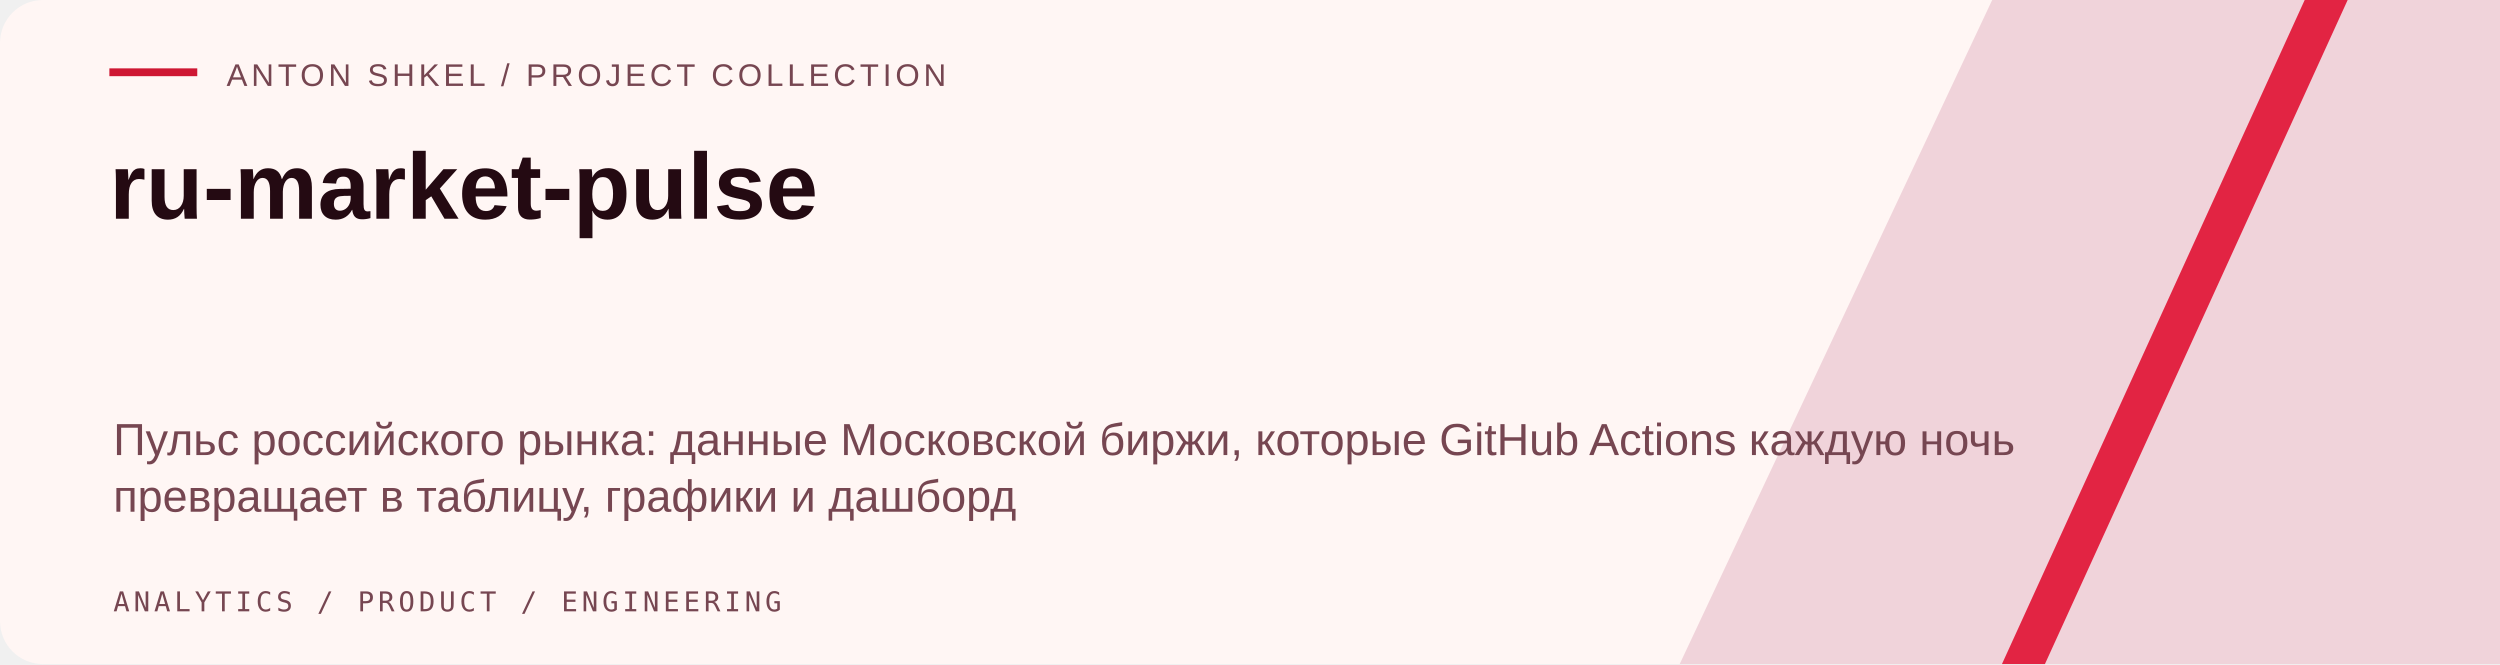
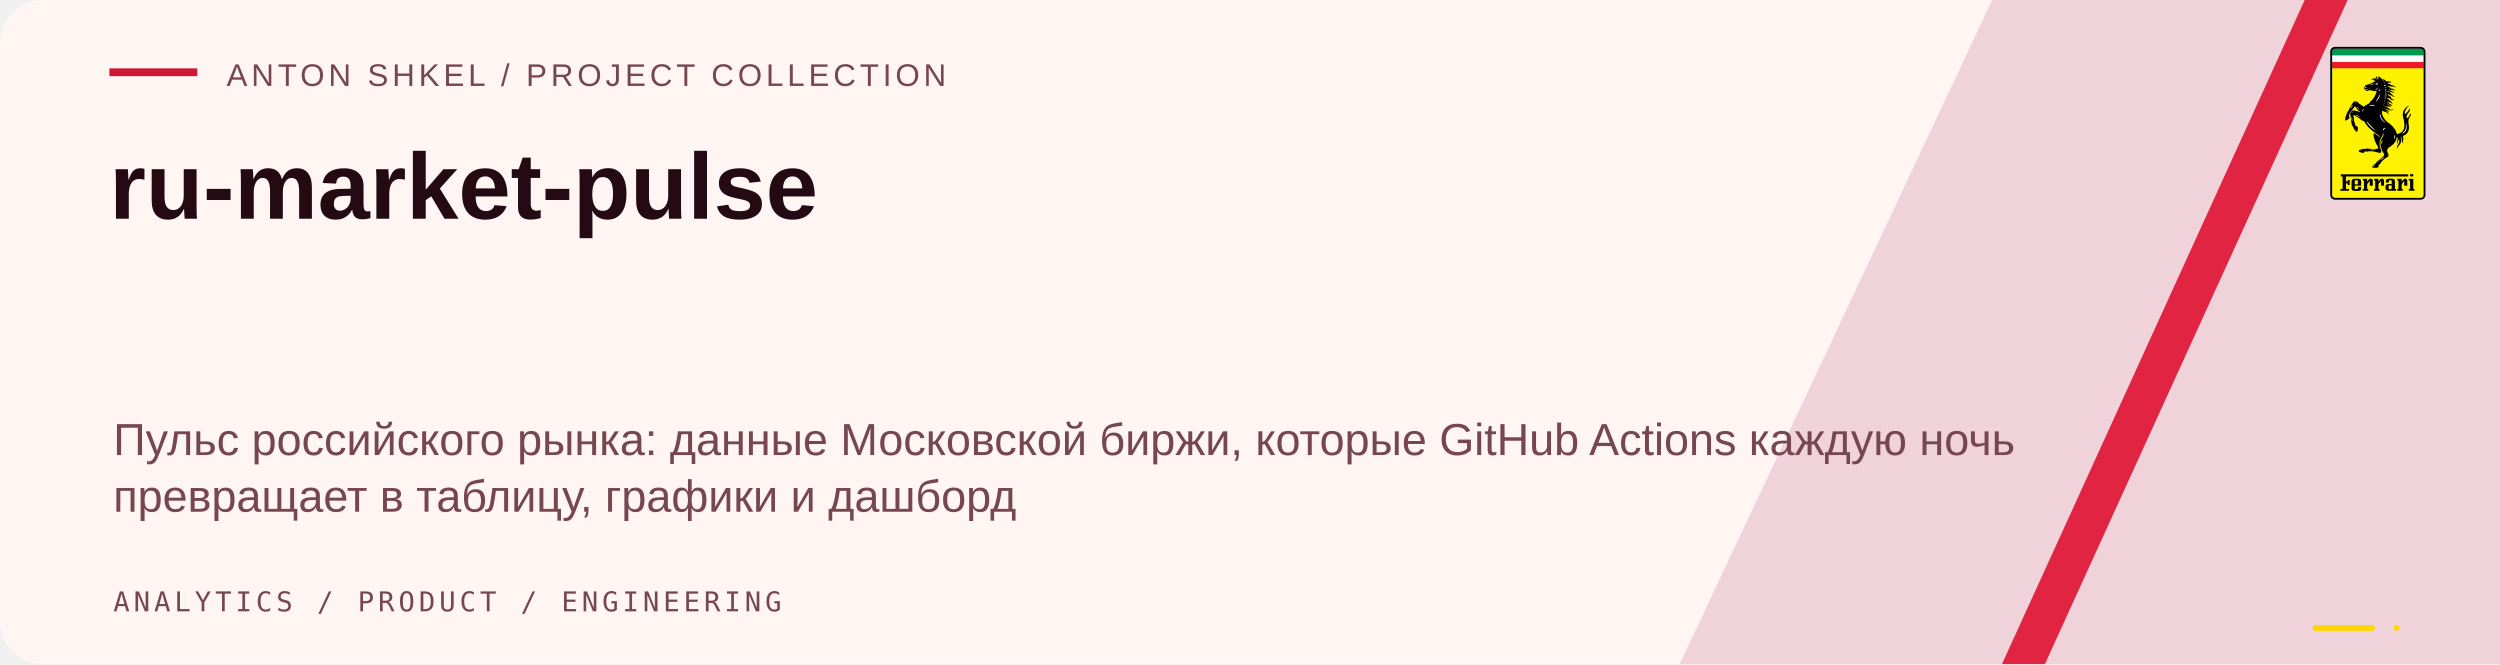
<svg xmlns="http://www.w3.org/2000/svg" width="1280" height="340" viewBox="0 0 1280 340" role="img" aria-label="ru-market-pulse">
  <rect width="1280" height="340" rx="22" fill="#fff6f4" />
  <path d="M1020 0h260v340H860z" fill="#f0d3da" />
  <path d="M1180 0h22l-155 340h-22z" fill="#e22443" />
  <rect x="56" y="35" width="45" height="4" fill="#ce1733" />
  <text x="116" y="44" fill="#764651" font-family="Segoe UI,Arial,sans-serif" font-size="16" letter-spacing="2">ANTON SHKEL / PROJECT COLLECTION</text>
  <g font-family="Segoe UI,Arial,sans-serif">
    <text x="56" y="112" font-size="48" font-weight="700" fill="#240a12">ru-market-pulse</text>
    <text x="58" y="233" font-size="23" fill="#764651">Пульс российского рынка: данные Московской биржи, которые GitHub Actions каждую ночь</text>
    <text x="58" y="262" font-size="23" fill="#764651">превращает в таблицу, графики и дашборд</text>
  </g>
  <text x="58" y="313" font-family="Consolas,monospace" fill="#764651" font-size="14" letter-spacing="2">ANALYTICS / PRODUCT / ENGINEERING</text>
+   <g id="tifoso-badge">
+     <g transform="translate(1193 24) scale(0.1424419)">
+       <path fill="none" clip-rule="evenodd" d="M0 574.034V0l349.46.369v573.665" />
+       <path d="M325.738 0c9.509 0 17.198 7.607 17.198 17.015V532.42c0 9.4-7.689 17.015-17.198 17.015H17.753c-9.5 0-17.191-7.614-17.191-17.015V17.015C.562 7.607 8.253 0 17.753 0h307.985" fill="#FFF" />
+       <path d="M7.246 76.404h329.229V531.39c0 3.784-.646 6.123-3.198 8.661-2.77 2.753-5.2 3-9.586 3l-306.615.03c-2.416 0-4.269-.77-6.269-2.461-2.477-2.123-3.561-4.769-3.561-7.569V76.404" fill="#FFF200" />
+       <path fill="#ED1C24" d="M7.246 53.513h329.229v23.375H7.246z" />
+       <path fill="#FFF" d="M7.246 30.091h329.229v23.376H7.246z" />
+       <path d="M16.553 6.315h310.4c4.971 0 9.555 4.792 9.555 9.469v14.922H7.246l.03-13.123v-1.092c0-5.291 4.077-9.653 9.277-10.176" fill="#009A4E" />
+       <path d="M325.738 0c9.509 0 17.198 7.607 17.198 17.015V532.42c0 9.4-7.689 17.015-17.198 17.015H17.753c-9.5 0-17.191-7.614-17.191-17.015V17.015C.562 7.607 8.253 0 17.753 0h307.985m0 6.792H17.753c-5.708 0-10.322 4.584-10.322 10.223V532.42c0 5.646 4.615 10.199 10.322 10.199h307.985c5.709 0 10.323-4.553 10.323-10.199V17.015c0-5.638-4.614-10.223-10.323-10.223z" />
+       <path d="M165.692 105.28s-.208 1.984-.661 3.146c-.446 1.076-1.608 1.8-1.531 2.522.077.708.831 1.562 2 2.153 1.146.6 1.607 1.062 2.784 1.362 1.092.27 2.477 1.069 2.869.154.393-.931-.199-2.062-.861-3.146-1.154-1.892-1.738-2.354-3.438-4.954-.362-.56-.646-1.161-1.162-1.237" />
+       <path d="M157.069 309.693c.115-.339 2.838 1.385 4.253 2.216 2.977 1.784 4.315 2.845 6.946 4.814 2.085 1.585 3.092 2.4 5.185 4.2 2.568 2.215 3.953 4.107 4.646 3.677 1-1.2-1.638-4.708-3.97-6.614-2.268-1.878-4.614-3.4-6.422-4.585-2.331-1.555-2.539-1.908-6.023-4.247-3.746-2.507-6.976-5.66-6.976-5.66l-3.639-2.861-5.699-4.808-6.338-5.838-4.784-5.331s-3.723-4.553-4.315-5.431c-.6-.869-2.354-3.685-3.799-6.068-1.293-2.139-3.8-5.461-4.031-5.746-1.354-1.639-4.446-.977-8.039-3.092-4.361-2.577-5.415-4.931-5.415-4.931s-.162-.345-.331-.53c-.162-.193-.492-.431-.492-.431l-2.285-1.592-1.308-.862s-.992-.823-2.238-1.354c-1.254-.554-4.046-2.177-4.046-2.177l-4.992-3.184s-1.954-1.569-2.6-2.092c-.661-.5-1.892-1.215-1.892-1.215s-.785-.393-1.023-.408c-.238-.016-1.276-.108-1.276-.108s-.962-.254-1.939.893c-.977 1.154-.738.538.854 7.03.63 2.553.569 11.561 1.246 14.306.861 3.523 3.338 8.077 3.592 8.615.247.531.423 2.5.423 2.5s-.107 1.593.062 2.601c.754 4.653 7.561 1.591 9.062 7.976 1.477 6.3-.885 12.584-.885 12.584s-1.462 3.124-3.531 3.615c-2.061.478-5.261-4.091-7.576-7.791-2.284-3.639-4.153-8.408-4.753-9.923-.6-1.516-.916-1.847-1.608-2.946-1.023-1.639-1.846-1.338-2.992-3.923-1.154-2.584-.131-3.623-.646-5.876-.3-1.246-.569-1.385-.961-3.17-.377-1.776-.885-7.43-.885-7.43l-.723-5.261s-.254-2.4-.584-3.908c-1.146-5.261-1.546-10.353-1.546-10.353l-.215-2.092-.077-2.161s-.069-1.039.185-2.108c.254-1.068.77-1.953.77-1.953s1.062-1.777 1.246-2.223c.177-.423 2.346-2.946 2.346-2.946s1.138-.946 2.992-2.077c1.862-1.131 3.531-1.054 3.531-1.054s.492-.046 3.785.362c3.292.407 10.061 2.207 11.769 2.646 1.684.455 3.7 1.162 5.007 1.892 3.761 2.046 4.9 1.178 1.908-1.168-2.016-1.577-2.584-2.285-4.208-3.761-1.37-1.262-2.446-2.101-3.469-3.262-1.023-1.185-3.938-5.484-3.938-5.484l-1.823-2.692s-.977-1.107-1.139-1.185a13.378 13.378 0 01-.646-.469s-1.207.061-2.454-.177c-1.261-.254-1.846 1.516-1.846 1.516s-2.708 5.053-5.461 8.146c-4.461 5.022-7.661 8.438-9.299 11.114-2.3 3.708-1.792 7.77-2.977 9.646-.692 1.1-1.069 1.262-1.446 2.223-1.154 2.916 3.038 4.515 2.077 7.745-1.531 5.124-13.53 10.192-15.123 9.346-1.654-.869-.3-7.799.254-10.038.569-2.253 2.253-5.576 2.408-5.745.146-.162.554-.947.676-1.608.131-.661.177-2.161.254-2.992.077-.839.423-2.161.423-2.161s.046-.285 1.107-2.584c1.069-2.315 4.977-7.7 7.777-12.838 1.846-3.354 2.615-5.384 4.461-8.746 1.7-3.084 4.615-7.792 4.615-7.792s1.23-2.4 1.807-3.292c.585-.916 1.815-2.646 2.969-4.354 1.162-1.7 1.446-2.977 2.961-4.377 1.254-1.169 2.108-1.792 3.746-2.315 2.438-.808 4.108-.376 6.6.316 2.584.707 4.361 1.892 6.054 3.292a24.232 24.232 0 012.938 2.977l.823 1.215.507.3 1.57 1.008 3.592 2.376s8.523 5.8 9 6.115c.454.3 1.984 1.554 2.284 1.654.316.092 2.585-2.37 7.039-5.438 5.153-3.577 6.976-3.308 8.685-4.238 1.684-.931 2.376-1.7 3.7-3.023 2-2 2.015-3.069 4.284-5.861 2.285-2.784 4.423-4.346 4.423-4.346s.315-.315 4.385-4.915c4.061-4.584 5.861-8.054 5.861-8.054l2.231-4.469s3.23-6.945 4.269-9.692c1.046-2.753 1.046-3.669 1.046-3.669s.153-.723-.631-2.123c-.808-1.393-1.639-.762-3.185-.446-2.961.631-4.761-.139-7.753-.661-2.738-.455-4.169-1.277-6.915-1.731-2.784-.469-4.407-.93-7.2-.661-.423.046-1.276.223-1.685.361-1.577.523-2.015.646-3.184 1.323-1.354.631-2.246.831-3.746.869-1.039.031-1.669.062-2.63-.315-.662-.254-1.039-.446-1.562-.915a3.658 3.658 0 01-.723-.839c-.03-.292-.123-.277.162-.753.277-.485.623-.57.623-.57l1.277-.315s1.8-.469 1.969-.516c.162-.046 1.877-.6 2.63-.838.762-.238 1.593-.677 1.593-.677s.461-.738.284-1.161c-.223-.478-1.246-.523-1.246-.523s-1.431.523-1.592.569c-.154.031-2.439.753-2.439.753s-1.792.393-3.184.723c-1.4.315-3.4.477-3.4.477l-.6-.162s-.677-.454-.784-.93c-.1-.423-.162-.739-.239-1.223-.3-1.77-.661-2.839-.238-4.584.162-.731.331-1.139.646-1.815.269-.562.446-.885.792-1.416l1.101-1.8 2.077-3.069c.715-.723 1.185-1.084 2.084-1.592 1.323-.738 2.092-.946 3.746-1.131 1.623-.177 1.846-.161 4.146-.677 2.315-.523 3.954-1.438 3.954-1.438s5.531-2.031 8.899-3.685c3.53-1.73 5.069-3.577 8.723-5.007 1.546-.6 2.446-.885 4.038-1.292.2-.131.3-.254.362-.493.154-.577-.738-.846-1.354-.785-.554.046-1.815.631-2.1 0-.216-.484 1.153-.769 1.153-.769s.646-.3.662-.661c.016-.554-.93-.193-1.354-.239-2.146-.239-2.315-.631-3.8-.992-1.746-.438-2.691-.977-4.507-1.054-1.6-.062-3.1.277-4.107.515-.992.254-1.023-.723-.631-.915 2.808-1.308 2.869-1.416 4.854-1.508 1.084-.046 2.6.185 2.769.269.162.092 2.331-.015 2.885-.584.569-.554-1.777-.523-2.885-.962-1.022-.407-2.584-.522-2.553-1.2.054-.677.808-.3 1.346-.438.676-.162 1.069-.146 1.761-.238 1.247-.169 1.354-.285 3.2-.438 1.823-.177 4.454.6 4.454.6s2.761 1.224 4.115 1.87c1.354.63 2.992.961 2.992.961s1.922.269 3.385-.646c1.484-.908.646-1.508.13-2.346-.508-.785-1.153-1.923-.208-4.077.839-1.877 1.277-4.069 1.516-4.269.301-.238 1.462 1.446 2.215 2.139 2.7 2.523 6.27 3.769 9.639 9.045.262.423 1.508-.254 5.415.346s7.323 4.784 8.185 5.785c.893 1.007 2.046.953 2.046.953l1.877.254 6.814.115s3.093-.554 4.877.124c1.246.469 5.4 3.246 3.508 4.299-1.323.739-2.569-.884-3.769-.961-1.416-.092-2.031.177-3.293.492-2.646.662-8.322 2.377-6.261 3.069.153.061.446.107.446.107l1.015.177s2.493.569 4 1.161c2.276.9 3.354 1.893 5.446 3.123 1.199.692 1.723 1.385 3.03 1.777 1.2.347 1.969 0 3.2.208 1.615.285 2.522.616 4 1.323 2.199 1.054 2.999 2.331 4.969 3.746.984.715 1.814.823 2.553 1.785.17.215.309.331.386.584.262.877-1.447.361-2.354.216-1-.169-1.415-.662-2.338-1.085-1.369-.646-2.016-1.354-3.508-1.623-1.077-.208-1.723-.046-2.83.015-1.077.046-1.646.208-2.724.223-1.83.031-2.861-.13-4.661-.508-2.016-.422-3.016-1.207-5.015-1.623-2.262-.469-6.261-2.407-5.877-.469.2.931 2.323 1.715 2.323 1.715s1.461.785 2.846 1.4c1.385.6 2.153 1.516 2.153 1.516l.954.708s.984 1.354 2.277 2.884c1.261 1.508 3.507 1.461 3.507 1.461s1.354 0 4.276.6c2.908.6 5.908 2.399 5.908 2.399s2.261 1.554 3.584 3.116c1.308 1.562.554 2.346.385 2.507-.153.169-.093.092-.277.169-.153.077-1.784-1.969-1.784-1.969l-1.169-.992s-1.139-.8-2.615-1.277c-1.477-.469-1.97-.154-1.97-.154s-3.138.877-5.876.8c-2.708-.077-4.123-1.162-4.123-1.162l-1.723-1.154s-2.585-2.423-2.678-1.276c-.062.777 1.139 1.638 1.139 1.638s.831.838 1.385 1.37c1.046 1.03 1.478 1.546 2.677 2.614 1.2 1.078 1.938 1.078 1.938 1.078s.646.153.892.2c.247.046.678.162.678.162s.4.154 2.276.916c1.861.753 3.877 2.392 3.877 2.392s.185.154.462.208c.276.031.83.308.984.354.169.038.646.038 1.723.192 1.093.162.677.854.677.854l-.185.261-.893.6s-1.153.331-1.938.369c-.8.046-1.938-.399-1.938-.399l-2.416-.908s-2.445-.646-2.969-.731c-.523-.077-2.707-.515-3.076-.592-.354-.084-1.446-.477-1.738-.646-.293-.161-.831-.269-2.154-.915-1.308-.646-1.831-1.392-3.461-1.908-1.646-.523-2.646-.63-3.877.224-2.123 1.461 3.199 1.7 5.846 3.022 3.908 1.923 6.107 3.338 7.03 5.416.938 2.084 1.877 2.838 1.877 2.838s2.754 1.385 3.984 2.838c.677.784.77 1.431 1.446 2.215 1.507 1.769 4.431 1.669 5.016 3.169.554 1.399-2.37.769-3.893.63-2.738-.269-3.4-2.777-5.954-3.784-1.445-.577-2.368-.577-3.846-1.084-2.692-.885-3.953-2.046-6.646-2.884-1.631-.5-4.585-2.646-4.215-.993.061.4.307.708.414.947.139.238.816 1.115.816 1.115s.907 1.2 1.322 1.516c.385.331 2.123 1.638 4.615 2.992 2.462 1.354 4.615 3.954 4.615 3.954s.739 1.062 1.093 1.801c.369.831.107 1.084.692 2.238.538 1.146.8 1.369 1.538 2.077 1.815 1.746 3.723 1.399 6.03 2.346.631.269.677.361 1.354 1.084.677.715-.124 1.022-.124 1.022s-2.568.662-4.23.523c-2.153-.169-3.123-.831-5.215-1.877-2.123-1.038-3.23-2.907-3.445-3.022-.185-.124-.708-.677-1.108-.962-.399-.284-1.431-.5-2.354-.754-.938-.253-1.462-.3-2.399-.554-1.277-.362-2.601-.923-3.201-1.115-.6-.208-1.969-.454-2.969.138-2 1.185 3.107 1.984 4.692 3.685.815.854 1.153 1.454 1.923 2.354.585.692.831 1.177 1.555 1.715.491.361 1.399.753 1.399.753s1.23.57 3.03 1.562c1.8.992 3.907 3.799 3.907 3.799l1.277 1.954.754 1.115.2.516.276.63s.924 1.2 1.6 1.592c.678.408.554.762.554.762s-.076.247-.554.516c-.461.285-.723.046-1.399-.154-.677-.192-1.123-.838-1.707-1.308-.616-.492-1.262-1.684-2.354-2.361-.969-.584-2.23-.792-2.723-.946-.477-.176-1.677-.93-2.154-1.138-.461-.185-1.707-.754-1.707-.754s-2.399-1.338-3.724-1.699c-1.322-.37-.477.438-.477.438s1.186 1.846 2.323 2.584c1.478.977 3.554 1.839 2.877 2.63-.462.516-1.077.331-1.754.254-1.107-.13-2.446-1.454-2.446-1.454s-.553-.361-3.03-1.146c-2.462-.808-1.554.546-.985 1.277a4.735 4.735 0 001.309 1.115l1.677.754.769.238s.678.123 2.908.646c2.23.508 3.462 1.593 3.462 1.593s1.199 1.115 2.86 2.346c1.692 1.246 3.354 1.562 4.277 1.685.923.115.892.761.892.761s.123.593.063.785a.453.453 0 01-.432.362c-.185 0-.276.077-.522.208-.246.123-1.2.277-1.2.277s-2.492-.077-4.461-.562c-1.938-.477-3.662-1.831-3.847-1.907-.153-.077-1.969-1.084-3.23-1.484-1.215-.408-3.169-.231-3.385-.154-.199.077-.877.185-2.03.523-1.169.308.292.753.292.753l.831.077 1.984.154s2.062.238 3.8.884c1.738.631 2.877 1.908 4.031 3.077a13.966 13.966 0 002.431 1.9l.923.6.477.361.123.315s-.046.162-.123.361c-.077.208-.369.361-.369.361s-.431-.077-.615-.077c-.216 0-1.523-.692-2.492-1.115-1-.438-1.508-.854-2.585-1.116-.923-.223-2.153-.323-2.431-.238-.276.077-2.308.362-3.877.469-1.568.123-2.923.146-4.769-.077-2.63-.315-6.122-2.393-6.569-1.815-.907 1.215 1.862 1.561 3.216 2.338 1.846 1.069 5.046 2.031 5.046 2.031s2.338.515 3.707 1.161c3 1.393 3.908 3.454 6.323 5.623 1.323 1.215 2.4 1.738 4.184 2 1.539.224 1.508.039 3.938-.438 2.446-.484 3.924-2.8 4.631-1.953.139.162.077.315.046.554-.046.238-.245.677-.245.677s-.277.392-.708.838c-.446.438-2.123 1.354-3 1.715-.877.362-3.03.962-5.738.877-2.708-.077-6.522-2.154-6.522-2.154l-2.738-1.154s-1.262-.592-2.123-.915c-2.277-.862-3.723-.785-6.062-1.4-1.446-.392-2.399-.8-3.707-1.069-1.323-.284-.569.239-.446.423.615.838 1.445 1.107 2.492 1.592 1.385.677 2.354.539 3.769 1.139 1.585.639 2.97 1.539 3.847 2.108.861.554 1.508 1.185 2.354 2.062l2.907 2.492s.677.554.754.785c.076.239.399.838.246 1.8-.17.962-.954.285-.954.285l-.769-.492-.77-.708-1.216-1.007s-1.045-.947-2.846-1.862c-1.784-.931-3.938-1.162-3.938-1.162s-1.908-.284-1.846.316c.092.592.521.646 2.029 1.038 1.523.393 2.523 1.162 2.523 1.162s1.555 1.154 2.677 2.43c1.107 1.278 1.431 2.516 1.431 2.516s.569 1.046 2 2.43c1.431 1.4 2.185.915 2.107 1.593-.077.677-.708.8-.708.8s-.369-.032-.522-.032c-.154 0-.523-.207-.923-.361s-1.908-1.2-1.908-1.2-2.368-1.922-2.63-2.107a408.68 408.68 0 01-2.523-1.877s-1.323-.846-2.262-1.323a28.107 28.107 0 00-2.969-1.2c-.707-.231-2.031-.308-2.031-.308s-1.584-.238-2.553-.6c-1.523-.585-3.293-2.208-3.492-2.285-.216-.084-1.631-.569-1.908-.523-.276.031-.923 2.708-1.076 4.254-.646 6.477 1.076 10.776 3.753 16.715 3.861 8.63 14.614 19.36 14.614 19.36s2.708 1.531 3.847 2.446c3.215 2.516 8.538 6.077 13.261 10.784 4.03 4.038 9.385 11.199 9.385 11.199s3.106 4.323 4.553 7.384c1.754 3.754 3.17 9.478 3.17 9.478s.123.984.215 1.2c.123.199.399.461.585.461l1.876.062c.185 0 2.323-.153 3.739-.508 1.4-.354 4.723-1.877 6.938-3.03 2.184-1.17 4.815-3.385 4.815-3.385s.507-.431 3.062-3.292c2.585-2.861 4.246-7.153 4.876-8.776.616-1.607 1.124-4.707 1.493-10 .399-5.314-.323-10.915-.323-10.915s-.969-7.815-1.555-10.477c-.584-2.645-1.999-6.984-1.999-6.984s-.984-3.86-1.292-6.298c-.324-2.439-.369-6.408-.369-6.408s0-2.43.783-6.922c.816-4.469 3.555-8.977 3.555-8.977s.769-1.516 3.724-5.054c3.03-3.623 3.998-4.192 6.983-6.354 2.37-1.7 5.43-4.438 6.432-3.792 1.107.692-1.079 2.077-1.817 2.8-1.861 1.846-5.337 5.107-8.153 10.022-2.461 4.254-3.384 7.069-3.998 9.846-.617 2.77-.354 5.815-.277 6.854.093 1.039.661.662.661.662s5.984-4.808 9.23-8.446c3.523-3.938 6.661-10.946 7.891-11.007.831-.054 1.216 1.823 1.016 2.692-.768 3.638-1.029 4.092-2.216 6.507-1.353 2.769-2.613 4-4.491 6.554-1.97 2.677-2.938 3.7-4.522 7.245-2.291 5.1-.954 9.039-.954 9.039s.277 2.392 1.353 2.361c1.802-.062 5.754-5.054 8.339-9.139 1.909-2.992 2.6-6.453 3.847-8.269 1.138-1.607 2.139 2.616 1.646 5.108-.57 2.961-2.031 5.623-5.246 9.815-3.138 4.091-3.046 7.984-3.046 7.984s-.323 1.777-.585 5.654c-.245 3.86.862 9.723.862 9.723s.983 4.899 1.185 8.614c.185 3.738.061 12.223-3.432 18.83-1.384 2.646-4.354 6.308-4.354 6.308s-2.292 2.354-4.169 3.722c-1.878 1.37-6.385 3.509-6.385 3.509s-3.122 1.076-3.553 1.169c-.462.123-.738.507-.738.507s.276.601.399.847c.107.247.984 2.399.984 2.399s.938 3.046 1.292 5.462c.354 2.415-.062 2.969-.399 4.815-.339 1.77-1.107.953-1.308 4.43-.169 3.078 1.216 4.615.969 8.062-.106 1.508-1.815-1.907-2.646-3.353-1.754-3.14-1.339-7.97-1.369-9.169-.047-1.2-.14-2.524-.585-4.031-.538-1.97-1.354-3.492-2.261-4.692-.924-1.185-1.893-1.861-2.216-1.738-.323.108-.354.738-.354 1.046-.016.339.63 1.477.769 1.724.169.23 1.323 2.338 1.323 2.338s.507 1.631.707 4.801c.201 3.138-.769 7.045-.769 7.045s-1.262 4.385-2.584 6.97c-1.479 2.845-4.754 6.722-4.754 6.722s-2.354 2.154-4.124 5.692c-1.737 3.538-.245 5.077-.892 5.538-.677.446-2.062-2.046-2.431-3.723-.354-1.569-.185-2.308.462-4.062.6-1.692 2.016-4.139 2.016-4.139l2.107-3.584s2.554-4.861 3.354-8.4c.8-3.507-.123-7.414-.123-7.414s-.107-1.292-.984-1.231c-.893.046-1.507.816-1.877 1.754-.724 1.938.308 1.585-.801 4.815-.86 2.538-1.107 2.2-1.569 3.707-.554 1.8-.846 3.646-.814 4.77.046 1.107-.569.646-.569.646s-1.077-2.001-1.077-4.492c0-1.354.062-2.123.216-3.478.246-2.169 1.138-5.491 1.138-5.491s.954-3.277.754-6.262c-.229-3.015-1.276-3.568-1.276-3.568s-.276-.4-1.446-.339c-1.153.093-1.092 2.169-1.092 2.169s-.354 2.97-.815 4.815c-1.277 5.092-2.984 7.769-6 12.061-2.738 3.877-6.445 7.293-8.308 8.893-1.846 1.631-7.538 5.769-7.538 5.769l-6.676 4.445s-2.646 2.585-3.847 5.662c-1.23 3.062-1.169 5.461-.462 8.276.709 2.831 1.724 4.123 2.262 4.922.523.771 1.555 2.154 1.893 3.786.215.999.062 1.599.123 2.614.063.893.185 1.385.154 2.293-.031 1.415.23 2.414-.585 3.568-.585.877-2.185 1.646-2.185 1.646s-1.814.799-2.893 1.461c-11.354 6.846-15.383 11.292-21.783 18.922-2.031 2.446-.538 2.293-2.707 5.185-1.316 1.724-4.354 1.724-5.454 3.784-1.53 2.815 3.446 5.585-2.3 8.062-7.407 3.2-20.153.907-20.407-.092-.692-2.739 2.492-5.907 3.623-7.169 5.184-5.662 9.815-5.801 11.515-10.492.369-1 .223-1.861 4.353-4.923 2.9-2.139 14.484-10.861 19.546-16.676 1.738-2 3.23-3.322 3.984-5.477.77-2.186-.754-3.554-.754-3.554l-2.077-3.385-3.984-7.123s-1.676-3.784-2.584-5.969c-.938-2.185-2.677-8.062-2.677-8.062s-1.276-5.291-1.493-8.738c-.384-6.184.462-9.783 2.094-15.783 2.107-7.784 6.891-11.046 8.799-18.769.555-2.245.677-6.092-.462-5.907-1.077.2-1.169 3.23-1.999 5.262-3.077 7.661-7.139 11.015-9.369 18.952-1.492 5.369-2.107 8.555-2.093 14.123.017 3.184-.107 2.6.708 8.123.323 2.03.815 3.122 1.416 5.106.43 1.416 1.584 4.062 1.584 4.062s1.585 3.492 2.139 5.938c.168.847.385 1.322.322 2.169-.107 1.461.154 1.77-.553 3.092-.877 1.647-.34 2.616-3.139 3.23-2.492.523-7.584-1.138-7.584-1.138s-20.93-6.338-34.291-4.508c-2.646.354-4.069 1.323-6.73 1.277-2.423-.031-3.654-1.924-6.077-1.2-.492.139-.646.492-1.092.785-3.538 2.461-.831 6.553-10.153 4.43-5.723-1.308-12.653-4.814-11.454-7.015 1.607-2.923 3.761-3.4 8.285-5.262 4.838-1.969 12.099-1.415 13.53-1.507 1.746-.139 4.254-1.354 7.376-1.431 5.4-.093 6.361.554 6.361.554l9.168.814 17.546.217s3.138-.231 4.384-.478c1.262-.247 2.254-2.723 2.945-3.908.678-1.168-.03-2.892-.03-2.892l-.522-.815-1.67-2.692-3.084-5.2-3.423-6.83s-2.238-4.753-3.43-7.876c-1.185-3.108-1.877-4.862-2.662-8.076-.823-3.309-1.331-5.985-1.438-8.646-.13-3.82-.384-6.789.685-9.912" />
+       <path d="M270.971 303.355c3.691-4.738 4.047-9.139 4.261-15.338.169-4.507-1.537-11.453-1.537-11.453l-.232-.508s-.646-.839-1.044.269c.061.978.185 1.762.185 1.762l.214 8.946s-.277 4.507-1.814 9.153c-2.585 7.846-9.446 11.338-10.445 14.169-1.711 4.691 5.997-1.293 10.412-7m-38.705 14.477s-1.508.431-1.539 1.922c-.03 1.493.369 2.785.323 4.585-.03 2.293-2.138 4.938-.784 5.8 2.323 1.477 4.322-8.923 3.615-10.461-.708-1.54-1.4-1.863-1.615-1.846m-26.06 72.103s-.432-.23-1.277.093c-.83.322-.77 1.185-.77 1.185s-.169.923.508 1.016c.678.123 1.785-1.539 1.785-1.724 0-.185-.246-.57-.246-.57m-24.522 17.43s-.247.247-.031.415c.23.201.554-.046.554-.046s4.23-3.307 6.738-5.63c2.646-2.492 6.462-6.784 6.462-6.784s.261-.323-.031-.6c-.309-.277-1.031.153-1.631.43-.523.277-.831.569-1.23.893-.369.339-1.631 1.631-1.631 1.631l-3.262 3.169-2.062 1.938-1.999 1.907-.831.955s-.216.369-.276.461c-.063.107-.277.384-.277.384s-.309.293-.309.385c0 .077-.092.154-.092.247a1.438 1.438 0 01-.092.245m-7.315 4.801s-.454-.369-1.169-.016c-.723.385-1.492 1.368-1.555 1.477-.068.139-.461.662-.191 1.123.269.462 1.184-.216 1.322-.246.131 0 1.324-.953 1.324-.953s.692-.432.269-1.385m-14.007 14.183s-.6-1.107-1.385-.646c-.785.462-1.215.616-1.938 1.615-.123.169-.9 1.17-1.039 1.431-.138.247-.915 1.724.662 1.831 2.708.153.93-1.584 1.861-2.262.754-.522 2.169-.384 2.185-.938.015-.553-.346-1.031-.346-1.031m-47.998-56.675s-1.623.401-1.746.955c-.131.584.946 1.138 1.115 1.168.192.031.554.462 1.638-.277 1.069-.722 1.023-1.338 1.023-1.338s.631-.738-2.03-.508m26.399-.861s-.016-.6-1.162-.522c-1.169.062-1.415.276-1.446.461-.038.169.062.462 1.1.554 1.054.062 1.477-.001 1.508-.493m24.96.723c-2.1-.016-1.438.047-2.73.108-2.346.123-3.623.03-5.938-.124-3.247-.215-8.269-1.015-8.269-1.015s-.631-.153-.885.262c-.231.384.615 1.276 1.369 1.508 4.115 1.277 4.338 1.062 7.138 1.107 1.562.016 2.431-.139 3.985-.231 1.969-.152 2.884.154 5.03-.415.561-.139 1.1-1.184.3-1.2m14.061-4.169s-.423-.491-1.293-.061c-.86.415-1.384 1.353-1.384 1.353s-.407.646.462.555c.846-.123 1.607-.492 1.807-.615.223-.125.854-.709.408-1.232m-12.238-168.769s5.938-5.561 10.191-12.914c2.522-4.385 3.622-14.592 1.454-12.054-.978 1.162-2.162 6.454-4.039 10.376-2.677 5.584-8.392 13.492-8.392 13.492s-1.229 2.631.786 1.1m-23.737 14.131s-.631.492-.346 1.277c.3.8 1.508.2 1.508.2s2.746-1.038 5.623-1.146c2.884-.123 6.884.738 6.884.738s1.907.523 2.223.646c.315.131 1.354.631 1.531.692.154.069 1.146.554 1.7.054.554-.508-3.469-4.161-7.576-4.715-6.839-.931-11.33 2.015-11.33 2.015l-.217.239m-28.168 24.083c.484.416 2.769-3.938 4.676-6.692 1.4-2.015 3.955-5.384 3.955-5.384s1.153-1.546-.8-.684c-.792.354-2.961 2.007-4.492 5.046-1.293 2.584-3.847 7.306-3.339 7.714m-15.799-18.915s-.493 1.685 1.477 3.792c1.984 2.116 2.492 3.861 3.754 2.6.346-.346-1.231-3.192-2.031-3.984-.823-.785-1.408-1.431-1.408-1.431l-.515-.423-.662-.369-.377-.153s-.1-.093-.238-.032m-6.401-16.153s-2.138.4-2.661 1.438c-.531 1.039 2.461.408 2.461.408s1.984.107 2.031-.646c.046-.769-.253-.846-1.831-1.2m-33.975 56.305c-1.092-.315-1.276 1.832-1.423 2.523-.123.692.493 2.077.746 2.077.246-.016 1.115-1.369 1.161-2.03.047-.677.478-2.269-.484-2.57m35.284 41.937s-1.954-1.547-2.254-.931c-.292.615 1.608 3.33 1.608 3.33s.584.893 1.484.492c.884-.43.569-1.415.569-1.415s-.6-1.261-1.407-1.476m-14.73-45.352s-.5-.13-.677.469c-.185.6-.169 1.577-.3 2.761-.107.924.239 3.385.239 3.385s.192 1.954.584 3.116c.423 1.276 1.546 3.092 1.546 3.092s.423.931.946.885c.515-.054.392-.662.392-.662s-1.638-6.491-1.684-7.153c-.193-2.161-.193-4.792-.193-4.792l-.015-.393s-.016-.693-.838-.708m2.553-19.806s-.9-.169-1.73 1.561c-.838 1.754-.661 2.462-.585 2.539.062.077.723.062 1.785-1.561 1.054-1.608.815-2.224.815-2.224s-.062-.315-.285-.315m24.753 17.945s1.084 1.622-.992 1.246c-2.084-.377-6.461-3.831-8.246-4.761-1.762-.931-4.662-1.224-3.446-2.315.223-.185.284-.363.63-.377.362-.016 1.562.453 1.638.507.062.03 3.146 1.307 3.261 1.338.108.046 1.839.785 3.069 1.507 1.231.73 3.23 2.13 3.23 2.13l.856.725m57.697 49.675c.569 1.784-6.569-3.77-10.392-6.716-10.13-7.8-22.53-23.791-20.984-25.206 1.277-1.162 6.361 6.161 13.815 14.229 7.969 8.6 17.23 16.631 17.561 17.693m29.798-7.647c-2.215 2.361-2.999 5.385-1.723 7.646 1.246 2.199 1.631-3.216 3.016-4.808 1.2-1.393 1.938-1.169 3.907-2.569 3.354-2.361-2.399-3.276-5.2-.269m-12.676-50.474c-1.523-.246-1.477 2.069-1.262 3.708 1.016 7.337 4.309 12.991 8.707 18.314 2.678 3.246 10.016 9.03 10.861 8.1.309-.331-6.984-5.969-11.63-13.214-3.292-5.138-5.046-9.484-5.461-13.723-.045-.539.077-2.977-1.215-3.185M151.731 133.57c-3.308 1.792-9.046 3.37-9.046 3.37s-.262.569.477.508c4.916-.393 6.792-1.008 9.408-2.162 2.615-1.13 4.515-4.269 4.515-4.269s1.062-1.954-.907-.346c-.616.492-2.632 1.907-4.447 2.899m39.906-12.606s-1.123-.247-1.877.223c-.754.477-.539.854-.539.854s1.17.892 2 1.039c.831.123 2.615.9 2.555.3-.078-.615-1.077-1.715-1.432-2.015-.322-.317-.707-.401-.707-.401m-18.783 34.46c.191.392 3.545-.523 4.838-1.247 1.008-.569 1.407-2.477 1.407-2.477s.277-1.846-.153-1.131c-1.916 3.132-6.278 4.454-6.092 4.855m-.108-8.608c1.354-2.6-3.716 2.7-6.3 4.069-1.577.831-4.146 1.938-4.146 1.938s-.677.846.269.769c.946-.062 3.354.754 5.308-.754.462-.369 2.492-3.323 2.492-3.323s1.73-1.469 2.377-2.699m-.785 11.061c.107.423 5.791.284 7.215-.146 1.123-.308 1.738-2.292 1.738-2.292s.677-1.738.092-1.154c-2.576 2.631-9.144 3.169-9.045 3.592m-91.296 52.067s-.861-.315-1.93 1.292c-1.062 1.6-5.846 8.869-5 9.938 1.007 1.261 5.153-6.492 6.416-7.938 1.276-1.469.753-2.946.753-2.946s-.015-.331-.239-.346M184.883 341c-.523 2.415.092 7.354.924 8.322 2.03 2.446.784-3.83 1.076-6.031.246-2.045.492-2.753 1.508-4.938 1.815-3.938-2.445-2.492-3.508 2.647m-17.461-210.044s-1.576.046-2.807.723c-1.246.677-1.554 1.639-1.554 1.639s-.254.692-.084 1.069c.361.823 2.069-.423 3.261-.016.961.346 1.423.631 2.161 1.515.646.77 1.777 1.877 2.485 1.246.73-.615.462-2.192.462-2.192s-.839-2.569-1.938-3.292c-1.109-.738-1.986-.692-1.986-.692m-26.198 18.068s-.885.138-.677 1.215c.208 1.054.785.892.785.892s1.831-.785 1.723-1.884c-.131-1.108-1.831-.223-1.831-.223m-12.792-5.738s-.961.039-1.638 1.23a14.986 14.986 0 00-1.054 2.416s-.315 1.554.238 2.046c.562.484 1.177-1.007 1.984-1.592.484-.346.785-.5 1.285-.854.685-.47 1.8.13 1.723-1.254-.099-1.393-1.576-2.054-2.538-1.992m41.336-14.884s-2.176-.315-2.092.523c.077.784 1.178.315 1.885.631.692.315 1.154.438 1.707.946.408.361.361 1.069.862 1.084.692.016.554-.269.554-.269s-.631-1.877-1.453-2.407c-.816-.539-1.463-.508-1.463-.508m24.284 8.776c-.308 1.185-.493 1.592-.493 1.592s-.614 2.408 1.816 1.523c2.431-.893 1.169-.516 2.922-1.369 1.724-.846 1.693-.377 2.955-.315.43.015.707.03 1.354-.092.553-.124.322-.77-.908-1.101-1.322-.346-2.938-.269-4.814-.285-1.108-.014-2.509-1.137-2.832.047m1.077-8.899s-1.108-.254-1.877.223c-.754.469-.523.846-.523.846s1.154.916 2 1.039c.831.146 2.615.915 2.554.3-.093-.6-1.077-1.715-1.431-2.015-.353-.301-.723-.393-.723-.393m4.278 16.715s-1.186-.239-2.001.215c-.8.446-.585.808-.585.808s1.262.847 2.154.977c.893.123 2.8.846 2.723.269-.076-.569-1.154-1.623-1.508-1.907-.354-.286-.783-.362-.783-.362m.369 6.06s-1.263-.284-2.124.239c-.861.515-.601.931-.601.931s1.309.992 2.263 1.131c.938.146 2.969.977 2.876.315-.076-.661-1.215-1.861-1.615-2.184-.369-.34-.799-.432-.799-.432m.568 5.908s-1.369-.315-2.293.269c-.938.584-.646 1.054-.646 1.054s1.415 1.107 2.431 1.277c1.031.162 3.23 1.107 3.139.361-.093-.738-1.324-2.108-1.754-2.469-.4-.385-.877-.492-.877-.492m-.123 7.307s-1.369-.292-2.293.285c-.938.569-.676 1.038-.676 1.038s1.445 1.107 2.461 1.277c1.016.162 3.215 1.108 3.123.369-.107-.746-1.323-2.115-1.738-2.477-.431-.376-.877-.492-.877-.492m-1 14.246s-1.385-.3-2.308.285c-.923.577-.646 1.039-.646 1.039s1.415 1.115 2.431 1.277c1.031.154 3.231 1.115 3.139.361-.093-.738-1.322-2.1-1.754-2.477a2.2 2.2 0 00-.862-.485m.924-7.123s-1.57-.361-2.678.315c-1.062.661-.738 1.2-.738 1.2s1.646 1.292 2.83 1.477c1.17.192 3.724 1.277 3.631.431-.123-.869-1.539-2.446-2.03-2.869a2.635 2.635 0 00-1.015-.554m-1.601 13.569s-1.139-.27-1.907.215c-.77.477-.523.854-.523.854s1.169.931 2 1.054c.846.139 2.646.915 2.584.3-.092-.616-1.092-1.731-1.445-2.031-.339-.315-.709-.392-.709-.392m-1.077 6.168s-.923-.2-1.569.193c-.614.392-.431.707-.431.707s.969.754 1.662.869c.691.108 2.215.77 2.153.247-.062-.5-.923-1.431-1.2-1.685a1.616 1.616 0 00-.615-.331m-1.322 5.631s-.831-.192-1.416.169c-.554.346-.4.646-.4.646s.877.677 1.508.77c.631.115 1.984.692 1.924.238-.047-.454-.801-1.308-1.063-1.531-.262-.23-.553-.292-.553-.292m-1.324 4.615s-.861-.193-1.414.153c-.586.362-.416.646-.416.646s.877.692 1.508.785c.631.1 1.984.692 1.923.224-.046-.454-.8-1.292-1.077-1.516-.247-.23-.524-.292-.524-.292m-1.614 5.354s-.677-.162-1.154.123c-.462.3-.308.523-.308.523s.707.555 1.215.647c.508.076 1.615.554 1.555.168-.047-.361-.662-1.038-.862-1.23-.216-.185-.446-.231-.446-.231m-1.923 5.007s-.585-.139-.985.107c-.399.254-.276.461-.276.461s.615.469 1.046.531c.431.085 1.384.493 1.338.162-.03-.315-.569-.9-.738-1.054a1.13 1.13 0 00-.385-.207m-1.985 4.762s-.601-.131-1 .123c-.386.238-.247.438-.247.438s.585.477 1.031.554c.446.062 1.384.469 1.338.162-.03-.339-.569-.916-.738-1.077-.184-.155-.384-.2-.384-.2M60.52 240.72s-.992 1.922-.5 2.977c.485 1.062 1.823-1.685 1.823-1.685s1.384-2.739.823-3.238c-.569-.508-.899.907-2.146 1.946" fill="#FFF" />
+       <path d="M200.543 487.684v-3.737c0-8.493 4.293-10.154 16.831-10.215 11.538.061 15.614 1.507 15.614 8.83v28.26h4.261v6.369h-28.183c-5.938 0-9.814-4.077-9.814-9.092v-5.724c0-4.938 2.522-9.245 11.353-9.292h11.015v-8.6c0-4.492-.308-5.03-4.814-5.03h-.047c-5.399 0-5.753.708-5.753 5.03v3.2h-10.463m13.078 10.14c-2.215 0-3.523 1.784-3.523 3.999v5.461c0 2.201.939 3.954 3.523 3.985h3.969c2.185 0 3.97-.677 3.97-3.985l.03-9.46h-7.969zm-39.883-13.446V474.5h-15.722v5.877h4.192v30.429h-4.192v6.385h19.692v-6.385h-3.97V494.5c0-1.522 9.269-13.229 9.269-11.877v16.199H193.9v-18.229c0-4.169-2.724-6.86-7.693-6.86-5.908-.001-9.9 7.429-12.469 10.644m125.325 26.399V474.5h-16.046v5.877h4.493v30.399h-4.493v6.415h20.261v-6.415h-4.215m-165.777-26.399V474.5h-15.722v5.877h4.192v30.429h-4.192v6.385h19.676v-6.385h-3.954V494.5c0-1.522 9.261-13.229 9.261-11.877v16.199h10.884v-18.229c0-4.169-2.708-6.86-7.684-6.86-5.893-.001-9.892 7.429-12.461 10.644" />
+       <path d="M111.548 503.207h-11.03v3.2c0 4.339-.723 4.523-6.1 4.584h-.077c-6.162.031-5.815-.584-5.746-4.584v-7.585h22.952v-16.476c0-5.97-4.507-8.477-16.399-8.522h-1.707c-12.838.061-16.253 2.984-16.253 10.369v24.121c0 8.122 4.799 9.492 16.491 9.815h1.276c12.762-.293 16.592-1.17 16.592-8.754v-6.168m-22.828-20.246c0-2.245.677-3.354 3.246-3.385h4.838c2 0 3.115.893 3.115 2.492v12.354h-11.2v-11.461z" clip-rule="evenodd" fill-rule="evenodd" />
+       <path stroke-miterlimit="10" stroke-width=".74" stroke="#000" fill="none" d="M293.249 465.732v-7.723" />
+       <path d="M257.25 484.377V474.5h-15.738v5.877h4.185v30.429h-4.185v6.385h19.691v-6.385h-3.953V494.5c0-1.522 9.246-13.229 9.246-11.877v16.199h10.907v-18.229c0-4.169-2.74-6.86-7.725-6.86-5.875-.001-9.876 7.429-12.428 10.644" />
+       <path d="M63.435 496.438v-5.692h-6.13v20.076h10.622v6.369H36.783v-6.369h8.284v-45.09H38.56v-7.754h242.579v7.754H57.305v18.106h6.13v-5.353h7.054v17.953h-7.054" />
+       <path clip-rule="evenodd" fill-rule="evenodd" d="M287.339 457.701h11.568v7.631h-11.568z" />
+     </g>
+     <rect x="1184" y="320" width="32" height="3" rx="1.5" fill="#ffd700" />
+     <circle cx="1227" cy="321.5" r="1.5" fill="#ffd700" />
+   </g>
</svg>
